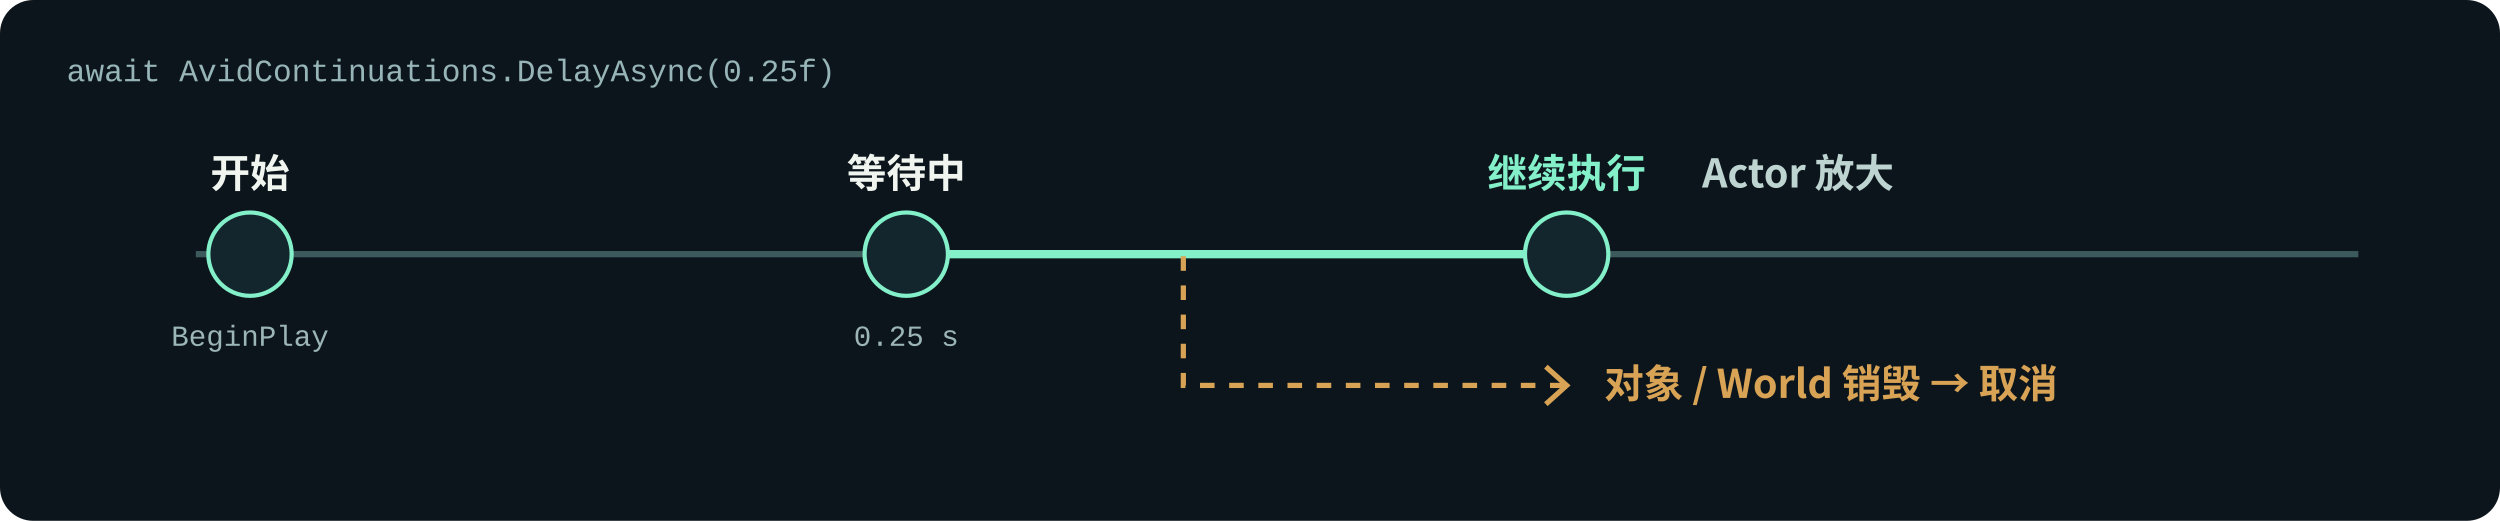
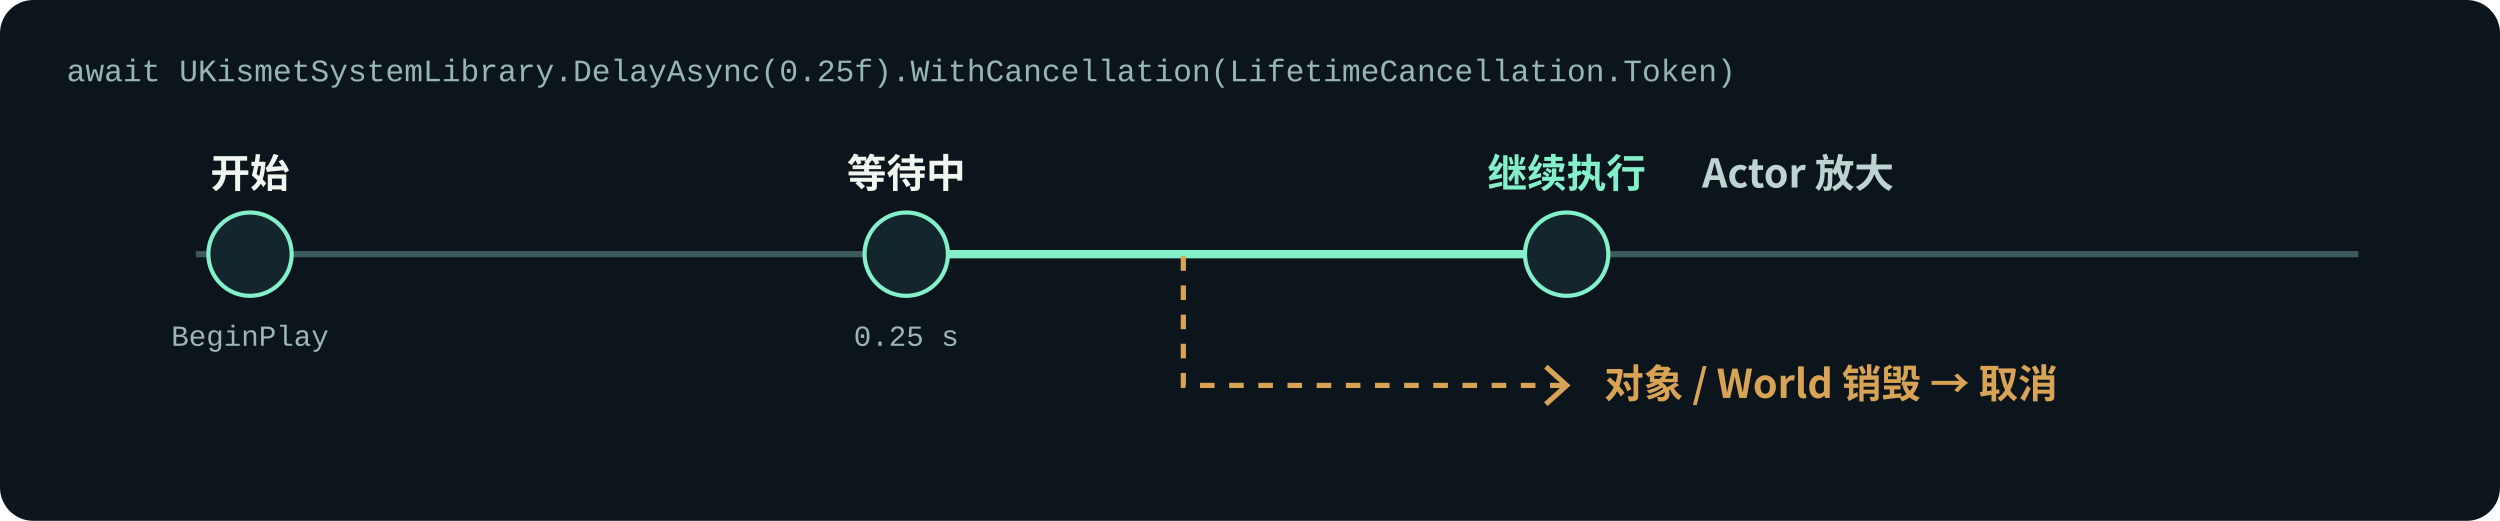
<svg xmlns="http://www.w3.org/2000/svg" width="1200" height="250" viewBox="0 0 1200 250" role="img" aria-labelledby="title desc">
  <rect width="1200" height="250" rx="16" fill="#0c151c" />
  <g font-family="Consolas, 'Liberation Mono', monospace" font-size="15" fill="#97b5b7">
-     <text x="32" y="39">await AvidContinuations.DelayAsync(0.25f)</text>
+     <text x="32" y="39">await UKismetSystemLibrary.DelayAsync(0.25f).WithCancellation(LifetimeCancellation.Token)</text>
  </g>
  <path d="M 94 122 H 1132" fill="none" stroke="#3c595c" stroke-width="3" />
  <path d="M 441 122 H 746" fill="none" stroke="#83f0ca" stroke-width="4" />
  <path d="M 735 113 L 746 122 L 735 131" fill="none" stroke="#83f0ca" stroke-width="3" />
  <g fill="#14262d" stroke="#83f0ca" stroke-width="2">
    <circle cx="120" cy="122" r="20" />
    <circle cx="435" cy="122" r="20" />
    <circle cx="752" cy="122" r="20" />
  </g>
  <path d="M 568 123 V 185 H 752" fill="none" stroke="#d8a355" stroke-width="2.5" stroke-dasharray="7 7" />
  <path d="M 742 176 L 752 185 L 742 194" fill="none" stroke="#d8a355" stroke-width="2.5" />
  <g font-family="'Microsoft YaHei', 'Noto Sans CJK SC', sans-serif" font-size="19" font-weight="600">
    <text x="120" y="90" fill="#f0f5ef" text-anchor="middle">开始</text>
    <text x="435" y="90" fill="#f0f5ef" text-anchor="middle">等待中</text>
    <text x="752" y="90" fill="#83f0ca" text-anchor="middle">继续执行</text>
    <text x="817" y="90" fill="#bed4d1">Actor 放大</text>
    <text x="770" y="191" fill="#d8a355">对象 / World 销毁 → 取消</text>
  </g>
  <g font-family="Consolas, 'Liberation Mono', monospace" font-size="14" fill="#9cb5b7">
    <text x="120" y="166" text-anchor="middle">BeginPlay</text>
    <text x="435" y="166" text-anchor="middle">0.25 s</text>
  </g>
</svg>
